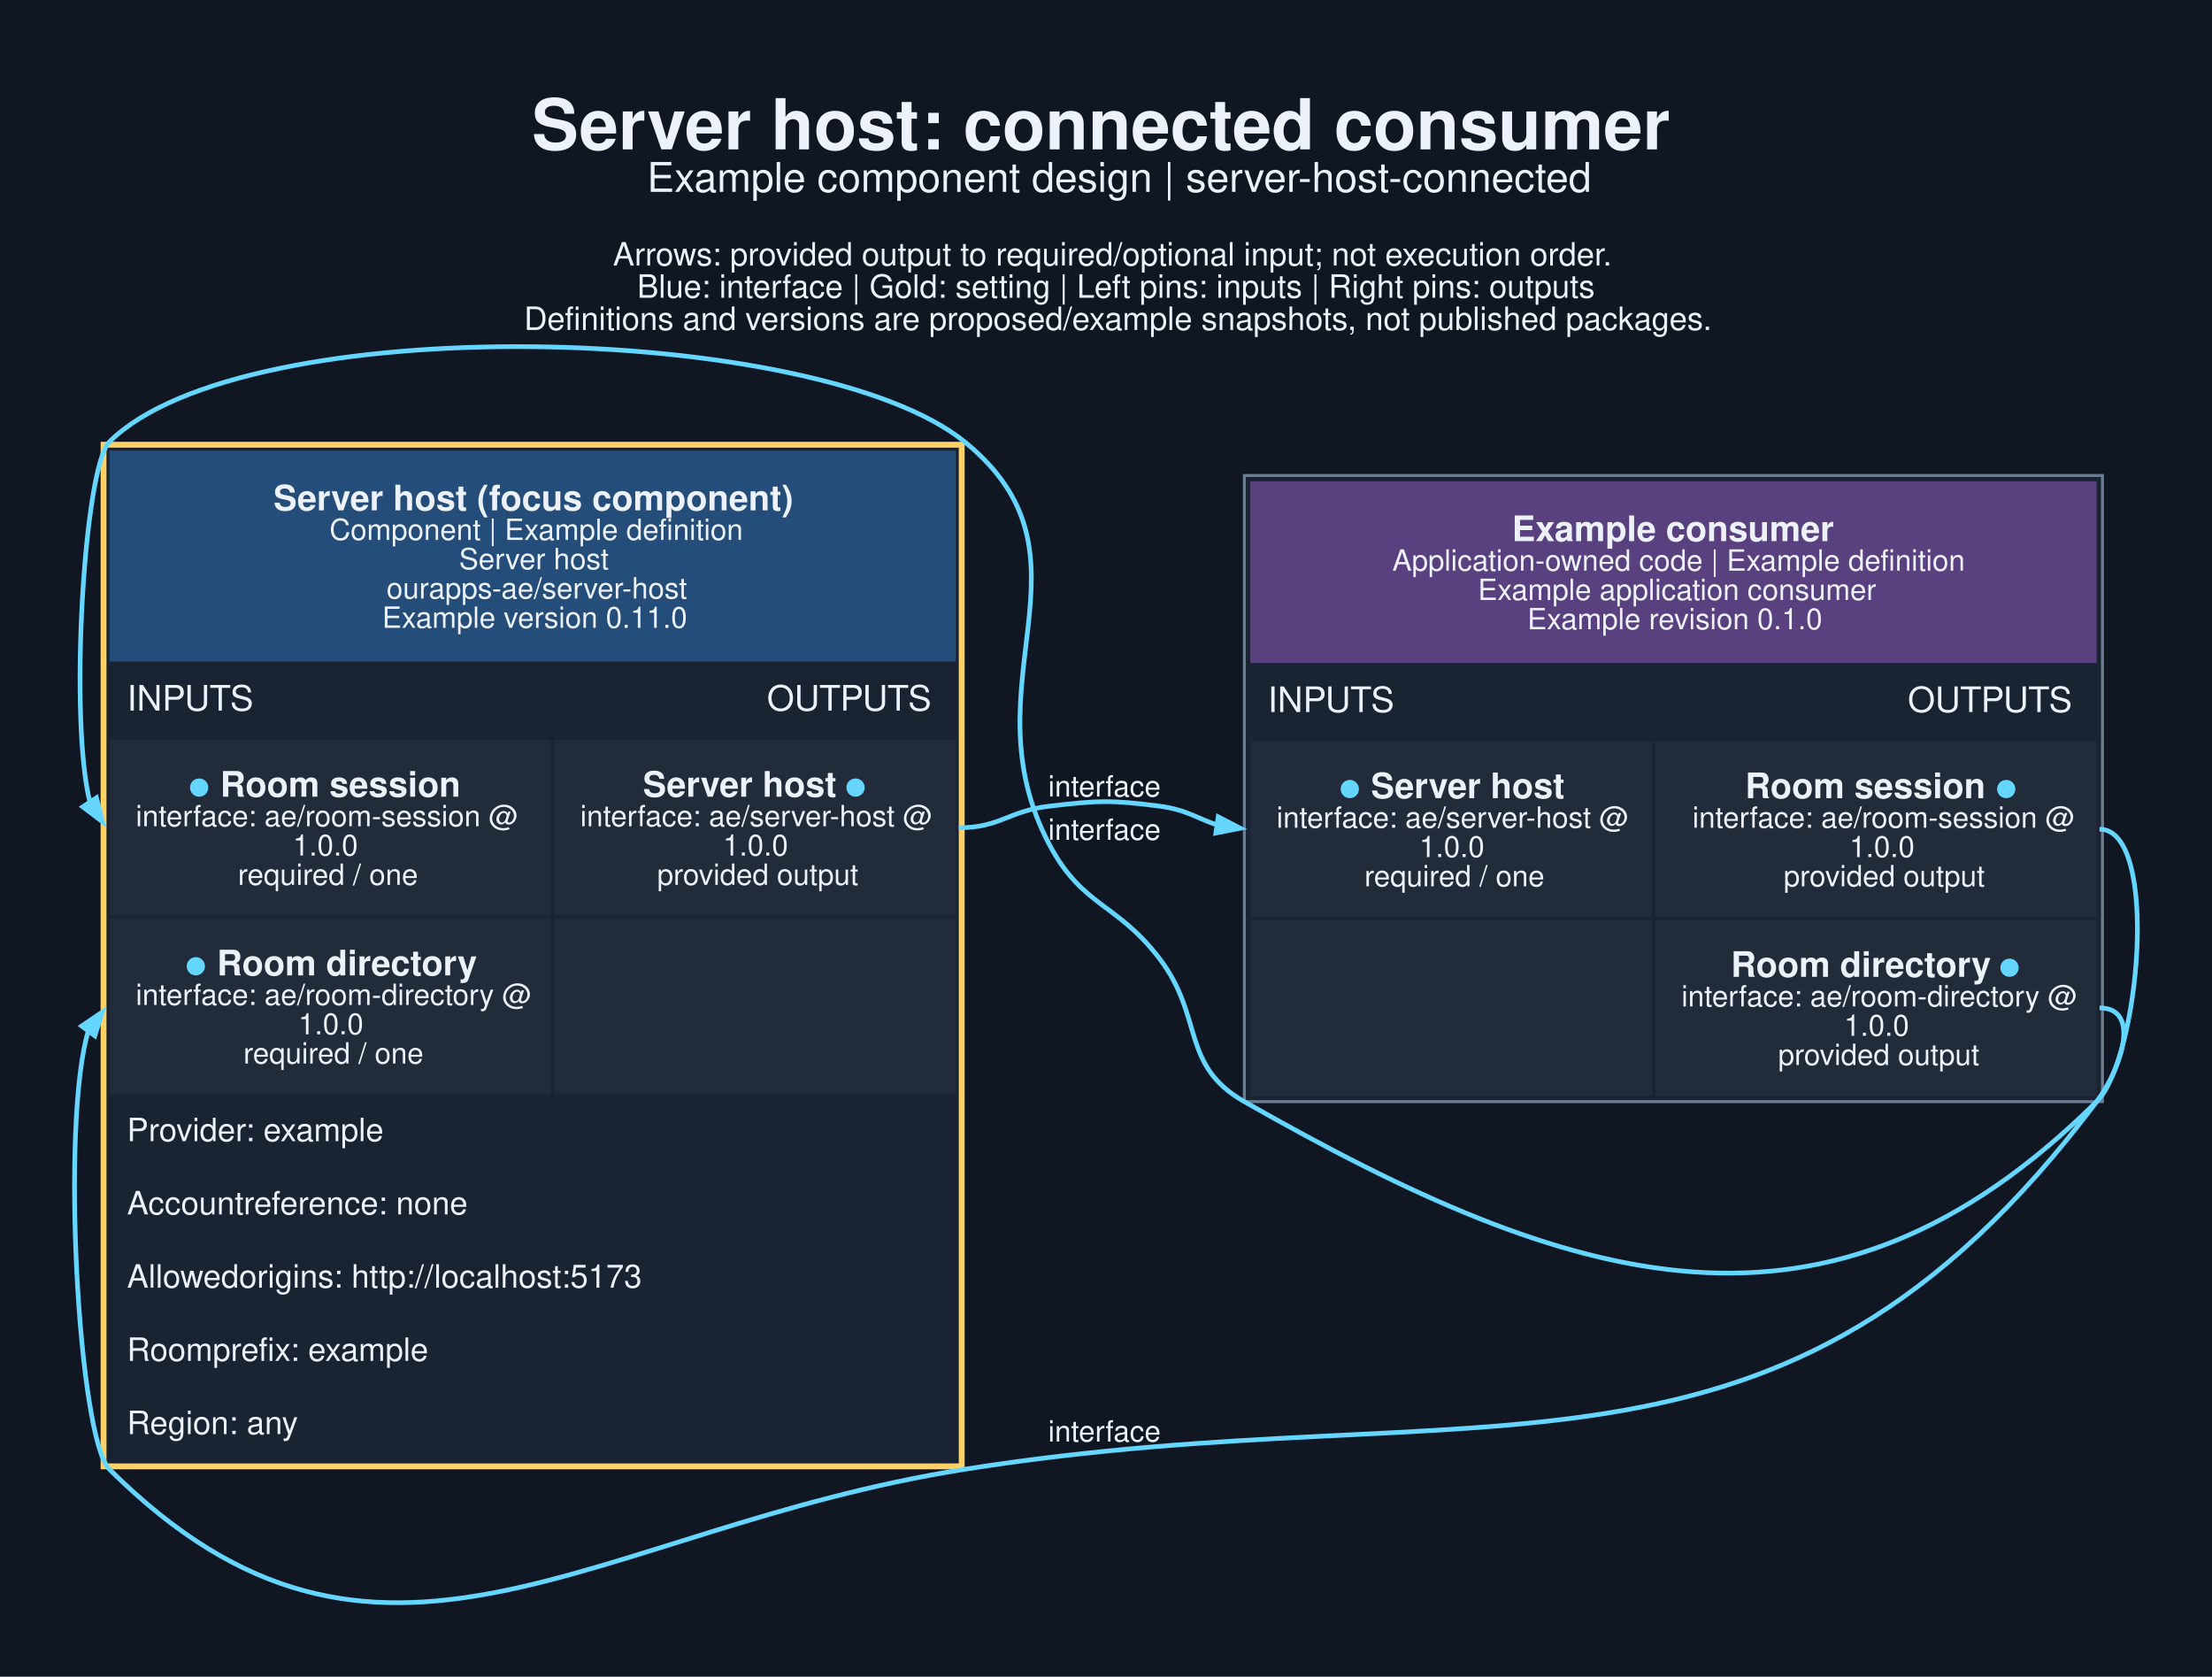
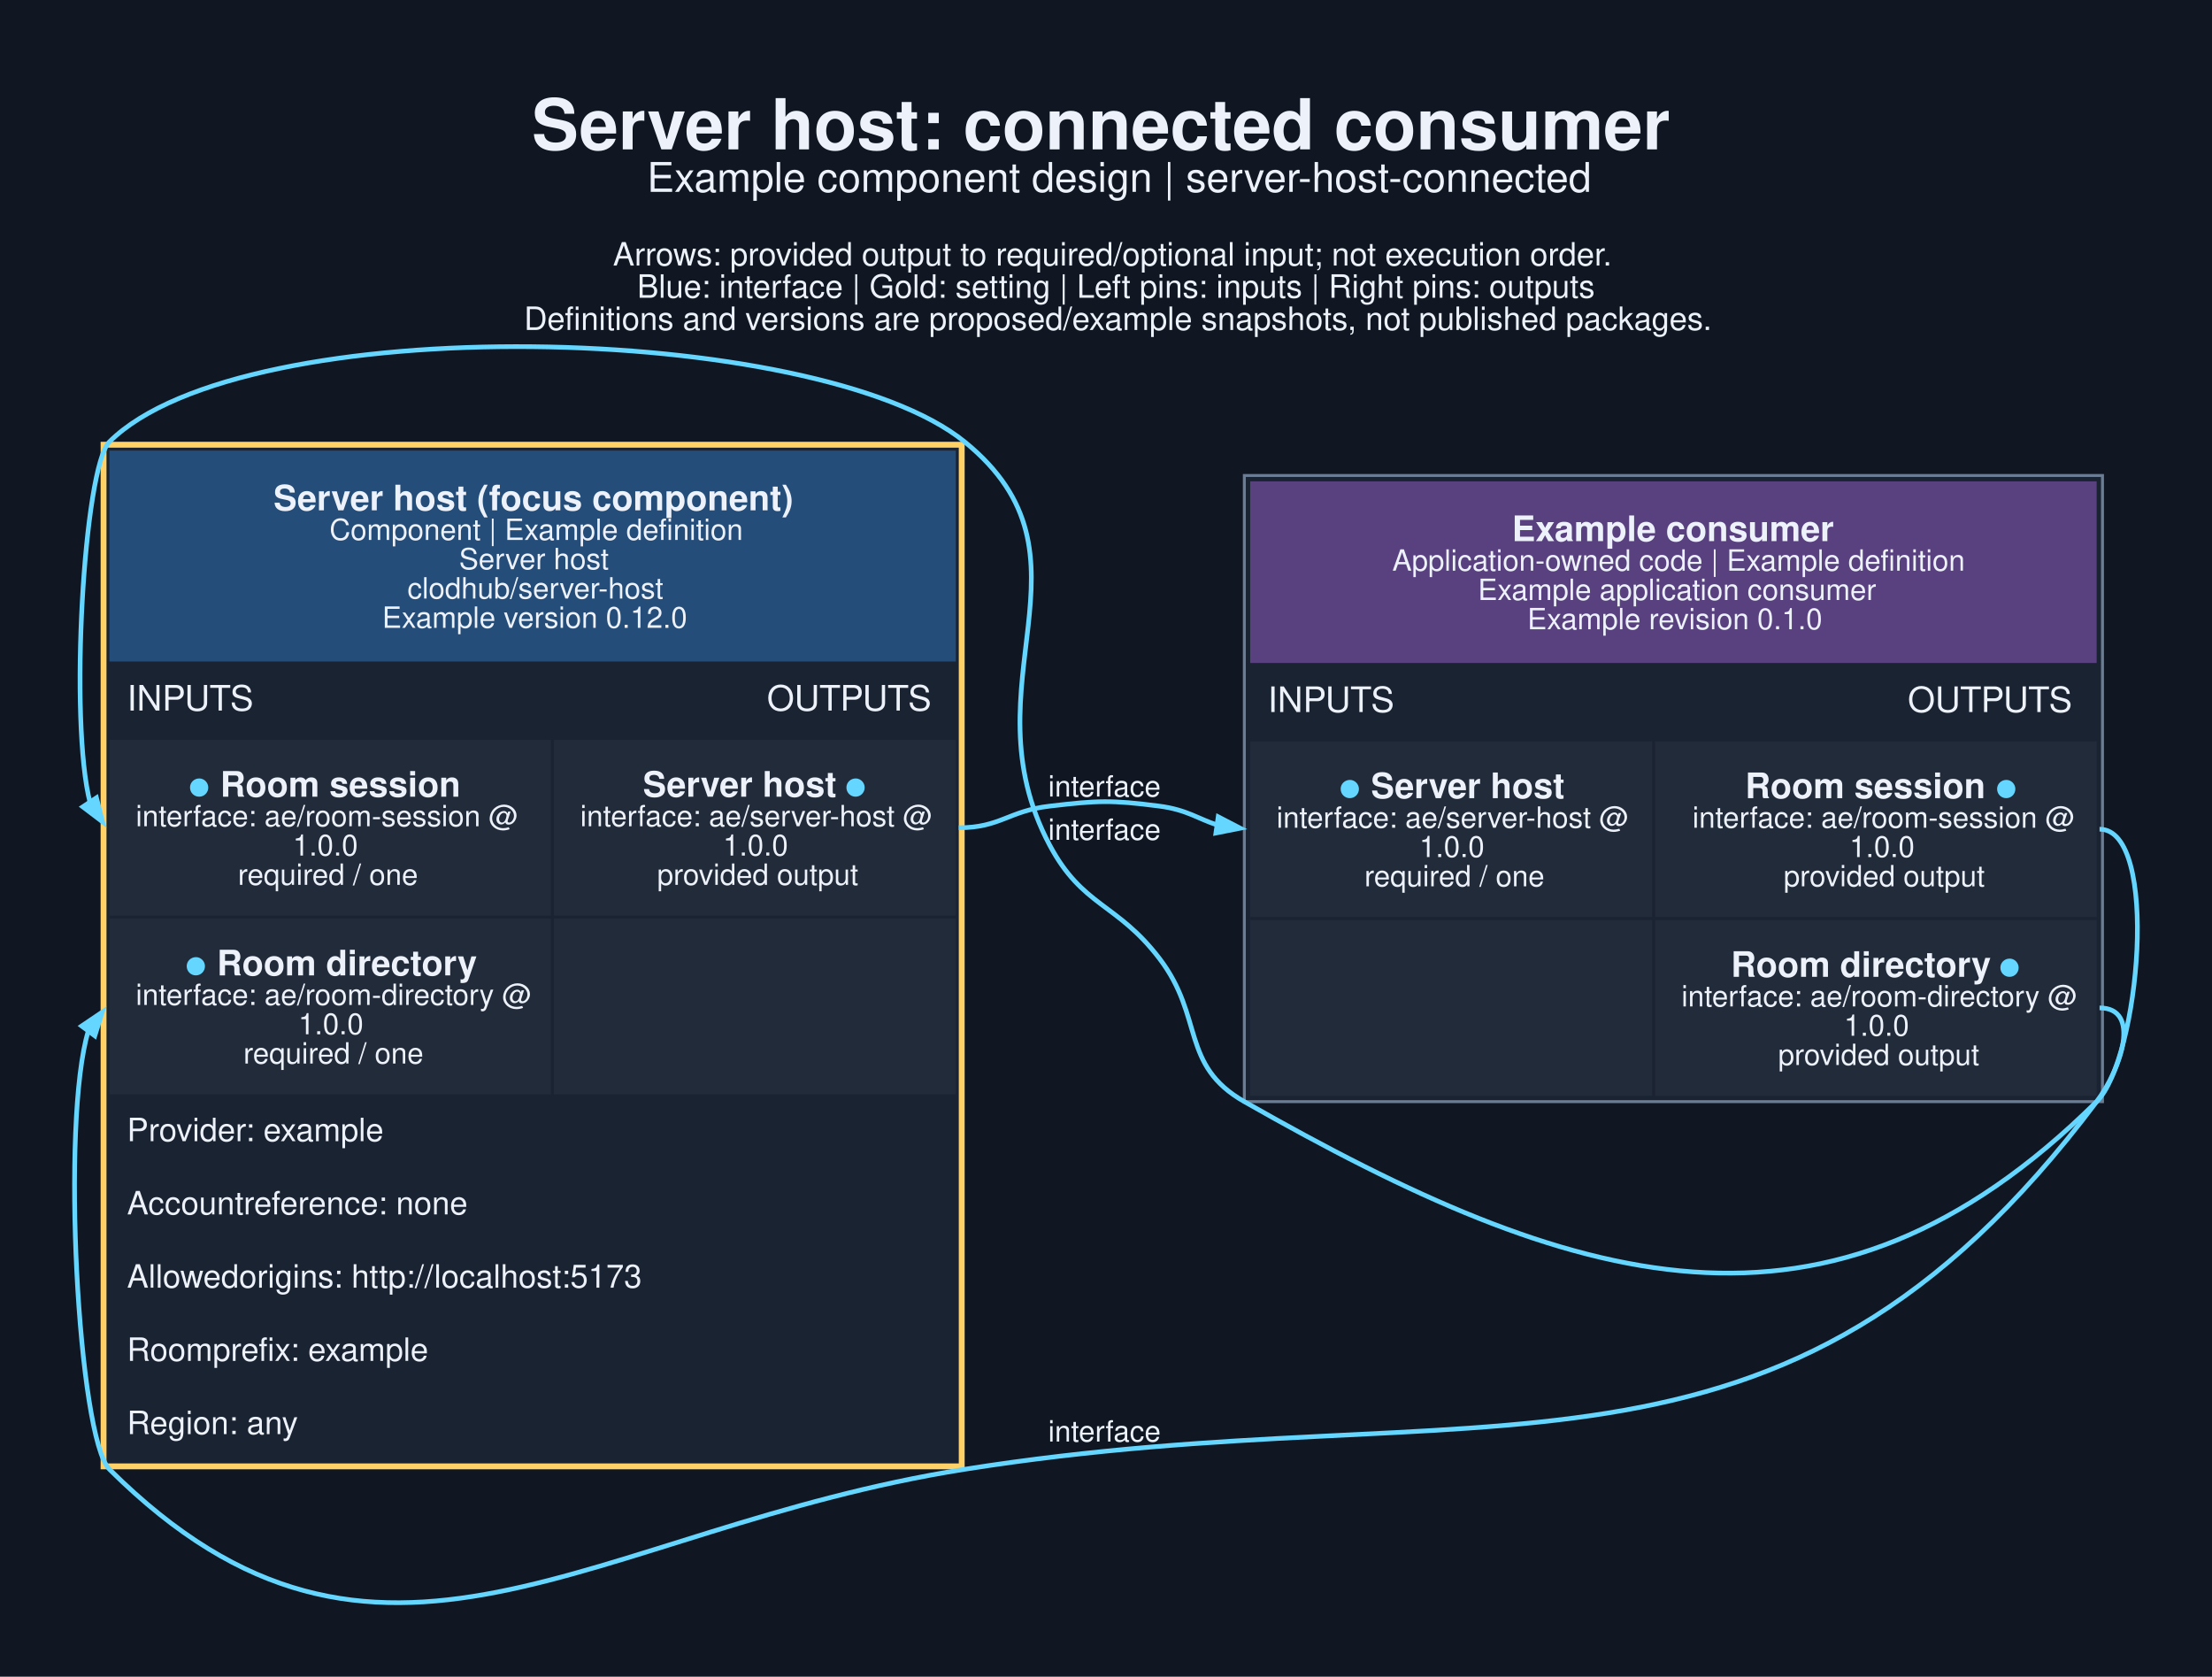
<svg xmlns="http://www.w3.org/2000/svg" width="1007pt" height="763pt" viewBox="0.00 0.00 1007.00 763.00">
  <g id="graph0" class="graph" transform="scale(1.33333 1.33333) rotate(0) translate(25.2 547.18)">
    <polygon fill="#101722" stroke="none" points="-25.2,25.2 -25.2,-547.18 730.12,-547.18 730.12,25.2 -25.2,25.2" />
    <text xml:space="preserve" text-anchor="start" x="156.33" y="-496.18" font-family="Helvetica,sans-Serif" font-weight="bold" font-size="24.00" fill="#edf2fa">Server host: connected consumer</text>
    <text xml:space="preserve" text-anchor="start" x="195.71" y="-481.68" font-family="Helvetica,sans-Serif" font-size="14.00" fill="#edf2fa">Example component design | server-host-connected</text>
    <text xml:space="preserve" text-anchor="start" x="184.08" y="-456.53" font-family="Helvetica,sans-Serif" font-size="11.00" fill="#edf2fa">Arrows: provided output to required/optional input; not execution order.</text>
    <text xml:space="preserve" text-anchor="start" x="192.33" y="-445.53" font-family="Helvetica,sans-Serif" font-size="11.00" fill="#edf2fa">Blue: interface | Gold: setting | Left pins: inputs | Right pins: outputs</text>
    <text xml:space="preserve" text-anchor="start" x="153.71" y="-434.53" font-family="Helvetica,sans-Serif" font-size="11.00" fill="#edf2fa">Definitions and versions are proposed/example snapshots, not published packages.</text>
    <g id="node1" class="node">
      <polygon fill="#1a2332" stroke="none" points="9.16,-45.61 9.16,-396.36 304.16,-396.36 304.16,-45.61 9.16,-45.61" />
      <polygon fill="#254d79" stroke="none" points="12.16,-321.36 12.16,-393.36 301.16,-393.36 301.16,-321.36 12.16,-321.36" />
      <text xml:space="preserve" text-anchor="start" x="68.16" y="-372.96" font-family="Helvetica,sans-Serif" font-weight="bold" font-size="12.00" fill="#edf2fa">Server host (focus component)</text>
      <text xml:space="preserve" text-anchor="start" x="87.28" y="-362.86" font-family="Helvetica,sans-Serif" font-size="10.00" fill="#edf2fa">Component | Example definition</text>
      <text xml:space="preserve" text-anchor="start" x="131.53" y="-352.86" font-family="Helvetica,sans-Serif" font-size="10.00" fill="#edf2fa">Server host</text>
-       <text xml:space="preserve" text-anchor="start" x="106.78" y="-342.86" font-family="Helvetica,sans-Serif" font-size="10.00" fill="#edf2fa">ourapps-ae/server-host</text>
-       <text xml:space="preserve" text-anchor="start" x="105.28" y="-332.86" font-family="Helvetica,sans-Serif" font-size="10.00" fill="#edf2fa">Example version 0.11.0</text>
+       <text xml:space="preserve" text-anchor="start" x="113.91" y="-342.86" font-family="Helvetica,sans-Serif" font-size="10.00" fill="#edf2fa">clodhub/server-host</text>
+       <text xml:space="preserve" text-anchor="start" x="105.28" y="-332.86" font-family="Helvetica,sans-Serif" font-size="10.00" fill="#edf2fa">Example version 0.12.0</text>
      <text xml:space="preserve" text-anchor="start" x="18.16" y="-304.61" font-family="Helvetica,sans-Serif" font-size="12.00" fill="#edf2fa">INPUTS</text>
      <text xml:space="preserve" text-anchor="start" x="236.66" y="-304.61" font-family="Helvetica,sans-Serif" font-size="12.00" fill="#edf2fa">OUTPUTS</text>
      <polygon fill="#222b3a" stroke="none" points="12.16,-234.61 12.16,-294.61 162.91,-294.61 162.91,-234.61 12.16,-234.61" />
      <text xml:space="preserve" text-anchor="start" x="39.16" y="-275.21" font-family="Helvetica,sans-Serif" font-weight="bold" font-size="12.00" fill="#65d6ff">●</text>
      <text xml:space="preserve" text-anchor="start" x="46.66" y="-275.21" font-family="Helvetica,sans-Serif" font-weight="bold" font-size="12.00" fill="#edf2fa"> Room session</text>
      <text xml:space="preserve" text-anchor="start" x="21.16" y="-265.11" font-family="Helvetica,sans-Serif" font-size="10.00" fill="#edf2fa">interface: ae/room-session @</text>
      <text xml:space="preserve" text-anchor="start" x="74.78" y="-255.11" font-family="Helvetica,sans-Serif" font-size="10.00" fill="#edf2fa">1.0.0</text>
      <text xml:space="preserve" text-anchor="start" x="56.03" y="-245.11" font-family="Helvetica,sans-Serif" font-size="10.00" fill="#edf2fa">required / one</text>
      <polygon fill="#222b3a" stroke="none" points="163.91,-234.61 163.91,-294.61 301.16,-294.61 301.16,-234.61 163.91,-234.61" />
      <text xml:space="preserve" text-anchor="start" x="194.28" y="-275.21" font-family="Helvetica,sans-Serif" font-weight="bold" font-size="12.00" fill="#edf2fa">Server host </text>
      <text xml:space="preserve" text-anchor="start" x="263.28" y="-275.21" font-family="Helvetica,sans-Serif" font-weight="bold" font-size="12.00" fill="#65d6ff">●</text>
      <text xml:space="preserve" text-anchor="start" x="172.91" y="-265.11" font-family="Helvetica,sans-Serif" font-size="10.00" fill="#edf2fa">interface: ae/server-host @</text>
      <text xml:space="preserve" text-anchor="start" x="221.66" y="-255.11" font-family="Helvetica,sans-Serif" font-size="10.00" fill="#edf2fa">1.0.0</text>
      <text xml:space="preserve" text-anchor="start" x="199.16" y="-245.11" font-family="Helvetica,sans-Serif" font-size="10.00" fill="#edf2fa">provided output</text>
      <polygon fill="#222b3a" stroke="none" points="12.16,-173.61 12.16,-233.61 162.91,-233.61 162.91,-173.61 12.16,-173.61" />
      <text xml:space="preserve" text-anchor="start" x="38.03" y="-214.21" font-family="Helvetica,sans-Serif" font-weight="bold" font-size="12.00" fill="#65d6ff">●</text>
      <text xml:space="preserve" text-anchor="start" x="45.53" y="-214.21" font-family="Helvetica,sans-Serif" font-weight="bold" font-size="12.00" fill="#edf2fa"> Room directory</text>
      <text xml:space="preserve" text-anchor="start" x="21.16" y="-204.11" font-family="Helvetica,sans-Serif" font-size="10.00" fill="#edf2fa">interface: ae/room-directory @</text>
      <text xml:space="preserve" text-anchor="start" x="76.66" y="-194.11" font-family="Helvetica,sans-Serif" font-size="10.00" fill="#edf2fa">1.0.0</text>
      <text xml:space="preserve" text-anchor="start" x="57.91" y="-184.11" font-family="Helvetica,sans-Serif" font-size="10.00" fill="#edf2fa">required / one</text>
      <polygon fill="#222b3a" stroke="none" points="163.91,-173.61 163.91,-233.61 301.16,-233.61 301.16,-173.61 163.91,-173.61" />
      <text xml:space="preserve" text-anchor="start" x="18.16" y="-157.61" font-family="Helvetica,sans-Serif" font-size="11.00" fill="#edf2fa">Provider: example</text>
      <text xml:space="preserve" text-anchor="start" x="18.16" y="-132.61" font-family="Helvetica,sans-Serif" font-size="11.00" fill="#edf2fa">Accountreference: none</text>
      <text xml:space="preserve" text-anchor="start" x="18.16" y="-107.61" font-family="Helvetica,sans-Serif" font-size="11.00" fill="#edf2fa">Allowedorigins: http://localhost:5173</text>
      <text xml:space="preserve" text-anchor="start" x="18.16" y="-82.61" font-family="Helvetica,sans-Serif" font-size="11.00" fill="#edf2fa">Roomprefix: example</text>
      <text xml:space="preserve" text-anchor="start" x="18.16" y="-57.61" font-family="Helvetica,sans-Serif" font-size="11.00" fill="#edf2fa">Region: any</text>
      <polygon fill="none" stroke="#ffd166" stroke-width="2" points="10.16,-46.61 10.16,-395.36 303.16,-395.36 303.16,-46.61 10.16,-46.61" />
    </g>
    <g id="node2" class="node">
      <polygon fill="#1a2332" stroke="none" points="399.66,-171.11 399.66,-384.86 692.66,-384.86 692.66,-171.11 399.66,-171.11" />
      <polygon fill="#594180" stroke="none" points="401.66,-320.86 401.66,-382.86 690.66,-382.86 690.66,-320.86 401.66,-320.86" />
      <text xml:space="preserve" text-anchor="start" x="491.03" y="-362.46" font-family="Helvetica,sans-Serif" font-weight="bold" font-size="12.00" fill="#edf2fa">Example consumer</text>
      <text xml:space="preserve" text-anchor="start" x="450.16" y="-352.36" font-family="Helvetica,sans-Serif" font-size="10.00" fill="#edf2fa">Application-owned code | Example definition</text>
      <text xml:space="preserve" text-anchor="start" x="479.41" y="-342.36" font-family="Helvetica,sans-Serif" font-size="10.00" fill="#edf2fa">Example application consumer</text>
      <text xml:space="preserve" text-anchor="start" x="496.28" y="-332.36" font-family="Helvetica,sans-Serif" font-size="10.00" fill="#edf2fa">Example revision 0.1.0</text>
      <text xml:space="preserve" text-anchor="start" x="407.66" y="-304.11" font-family="Helvetica,sans-Serif" font-size="12.00" fill="#edf2fa">INPUTS</text>
      <text xml:space="preserve" text-anchor="start" x="626.16" y="-304.11" font-family="Helvetica,sans-Serif" font-size="12.00" fill="#edf2fa">OUTPUTS</text>
      <polygon fill="#222b3a" stroke="none" points="401.66,-234.11 401.66,-294.11 538.91,-294.11 538.91,-234.11 401.66,-234.11" />
      <text xml:space="preserve" text-anchor="start" x="432.03" y="-274.71" font-family="Helvetica,sans-Serif" font-weight="bold" font-size="12.00" fill="#65d6ff">●</text>
      <text xml:space="preserve" text-anchor="start" x="439.53" y="-274.71" font-family="Helvetica,sans-Serif" font-weight="bold" font-size="12.00" fill="#edf2fa"> Server host</text>
      <text xml:space="preserve" text-anchor="start" x="410.66" y="-264.61" font-family="Helvetica,sans-Serif" font-size="10.00" fill="#edf2fa">interface: ae/server-host @</text>
      <text xml:space="preserve" text-anchor="start" x="459.41" y="-254.61" font-family="Helvetica,sans-Serif" font-size="10.00" fill="#edf2fa">1.0.0</text>
      <text xml:space="preserve" text-anchor="start" x="440.66" y="-244.61" font-family="Helvetica,sans-Serif" font-size="10.00" fill="#edf2fa">required / one</text>
      <polygon fill="#222b3a" stroke="none" points="539.91,-234.11 539.91,-294.11 690.66,-294.11 690.66,-234.11 539.91,-234.11" />
      <text xml:space="preserve" text-anchor="start" x="570.66" y="-274.71" font-family="Helvetica,sans-Serif" font-weight="bold" font-size="12.00" fill="#edf2fa">Room session </text>
      <text xml:space="preserve" text-anchor="start" x="656.16" y="-274.71" font-family="Helvetica,sans-Serif" font-weight="bold" font-size="12.00" fill="#65d6ff">●</text>
      <text xml:space="preserve" text-anchor="start" x="552.66" y="-264.61" font-family="Helvetica,sans-Serif" font-size="10.00" fill="#edf2fa">interface: ae/room-session @</text>
      <text xml:space="preserve" text-anchor="start" x="606.28" y="-254.61" font-family="Helvetica,sans-Serif" font-size="10.00" fill="#edf2fa">1.0.0</text>
      <text xml:space="preserve" text-anchor="start" x="583.78" y="-244.61" font-family="Helvetica,sans-Serif" font-size="10.00" fill="#edf2fa">provided output</text>
      <polygon fill="#222b3a" stroke="none" points="401.66,-173.11 401.66,-233.11 538.91,-233.11 538.91,-173.11 401.66,-173.11" />
      <polygon fill="#222b3a" stroke="none" points="539.91,-173.11 539.91,-233.11 690.66,-233.11 690.66,-173.11 539.91,-173.11" />
      <text xml:space="preserve" text-anchor="start" x="565.78" y="-213.71" font-family="Helvetica,sans-Serif" font-weight="bold" font-size="12.00" fill="#edf2fa">Room directory </text>
      <text xml:space="preserve" text-anchor="start" x="657.28" y="-213.71" font-family="Helvetica,sans-Serif" font-weight="bold" font-size="12.00" fill="#65d6ff">●</text>
      <text xml:space="preserve" text-anchor="start" x="548.91" y="-203.61" font-family="Helvetica,sans-Serif" font-size="10.00" fill="#edf2fa">interface: ae/room-directory @</text>
      <text xml:space="preserve" text-anchor="start" x="604.41" y="-193.61" font-family="Helvetica,sans-Serif" font-size="10.00" fill="#edf2fa">1.0.0</text>
      <text xml:space="preserve" text-anchor="start" x="581.91" y="-183.61" font-family="Helvetica,sans-Serif" font-size="10.00" fill="#edf2fa">provided output</text>
      <polygon fill="none" stroke="#6b7d95" points="399.66,-171.11 399.66,-384.86 692.66,-384.86 692.66,-171.11 399.66,-171.11" />
    </g>
    <g id="edge1" class="edge">
      <path fill="none" stroke="#65d6ff" stroke-width="1.6" d="M302.16,-264.61C316.32,-264.61 319.09,-270.34 333.16,-271.99 349.71,-273.93 354.13,-274.12 370.66,-271.99 380.06,-270.77 384.2,-267.5 390.35,-265.58" />
      <polygon fill="#65d6ff" stroke="#65d6ff" stroke-width="1.6" points="390.74,-268.35 398.26,-264.45 389.95,-262.81 390.74,-268.35" />
      <text xml:space="preserve" text-anchor="middle" x="351.91" y="-275.26" font-family="Helvetica,sans-Serif" font-size="10.00" fill="#edf2fa">interface</text>
    </g>
    <g id="edge2" class="edge">
      <path fill="none" stroke="#65d6ff" stroke-width="1.6" d="M691.66,-264.11C712.33,-264.11 705.35,-185.65 690.66,-171.11 598.72,-80.15 512.05,-107.11 399.66,-171.11 377.71,-183.61 385.99,-199.91 370.66,-219.99 356.11,-239.03 344.4,-237.57 333.16,-258.74 303.83,-313.94 352.7,-356.98 304.16,-396.36 253.77,-437.24 58.22,-442.07 12.16,-396.36 3.43,-387.7 -1.67,-300.66 5.6,-273" />
      <polygon fill="#65d6ff" stroke="#65d6ff" stroke-width="1.6" points="7.73,-274.84 9.82,-266.63 3.07,-271.75 7.73,-274.84" />
      <text xml:space="preserve" text-anchor="middle" x="351.91" y="-260.49" font-family="Helvetica,sans-Serif" font-size="10.00" fill="#edf2fa">interface</text>
    </g>
    <g id="edge3" class="edge">
      <path fill="none" stroke="#65d6ff" stroke-width="1.6" d="M691.66,-203.11C705.89,-203.11 699.2,-182.49 690.66,-171.11 582.22,-26.68 482.55,-73.85 304.16,-45.61 175.98,-25.32 104.22,45.87 12.16,-45.61 1.51,-56.2 -4.5,-164.3 4.98,-195.33" />
      <polygon fill="#65d6ff" stroke="#65d6ff" stroke-width="1.6" points="2.68,-196.93 9.71,-201.67 7.17,-193.58 2.68,-196.93" />
      <text xml:space="preserve" text-anchor="middle" x="351.91" y="-55.08" font-family="Helvetica,sans-Serif" font-size="10.00" fill="#edf2fa">interface</text>
    </g>
  </g>
</svg>
